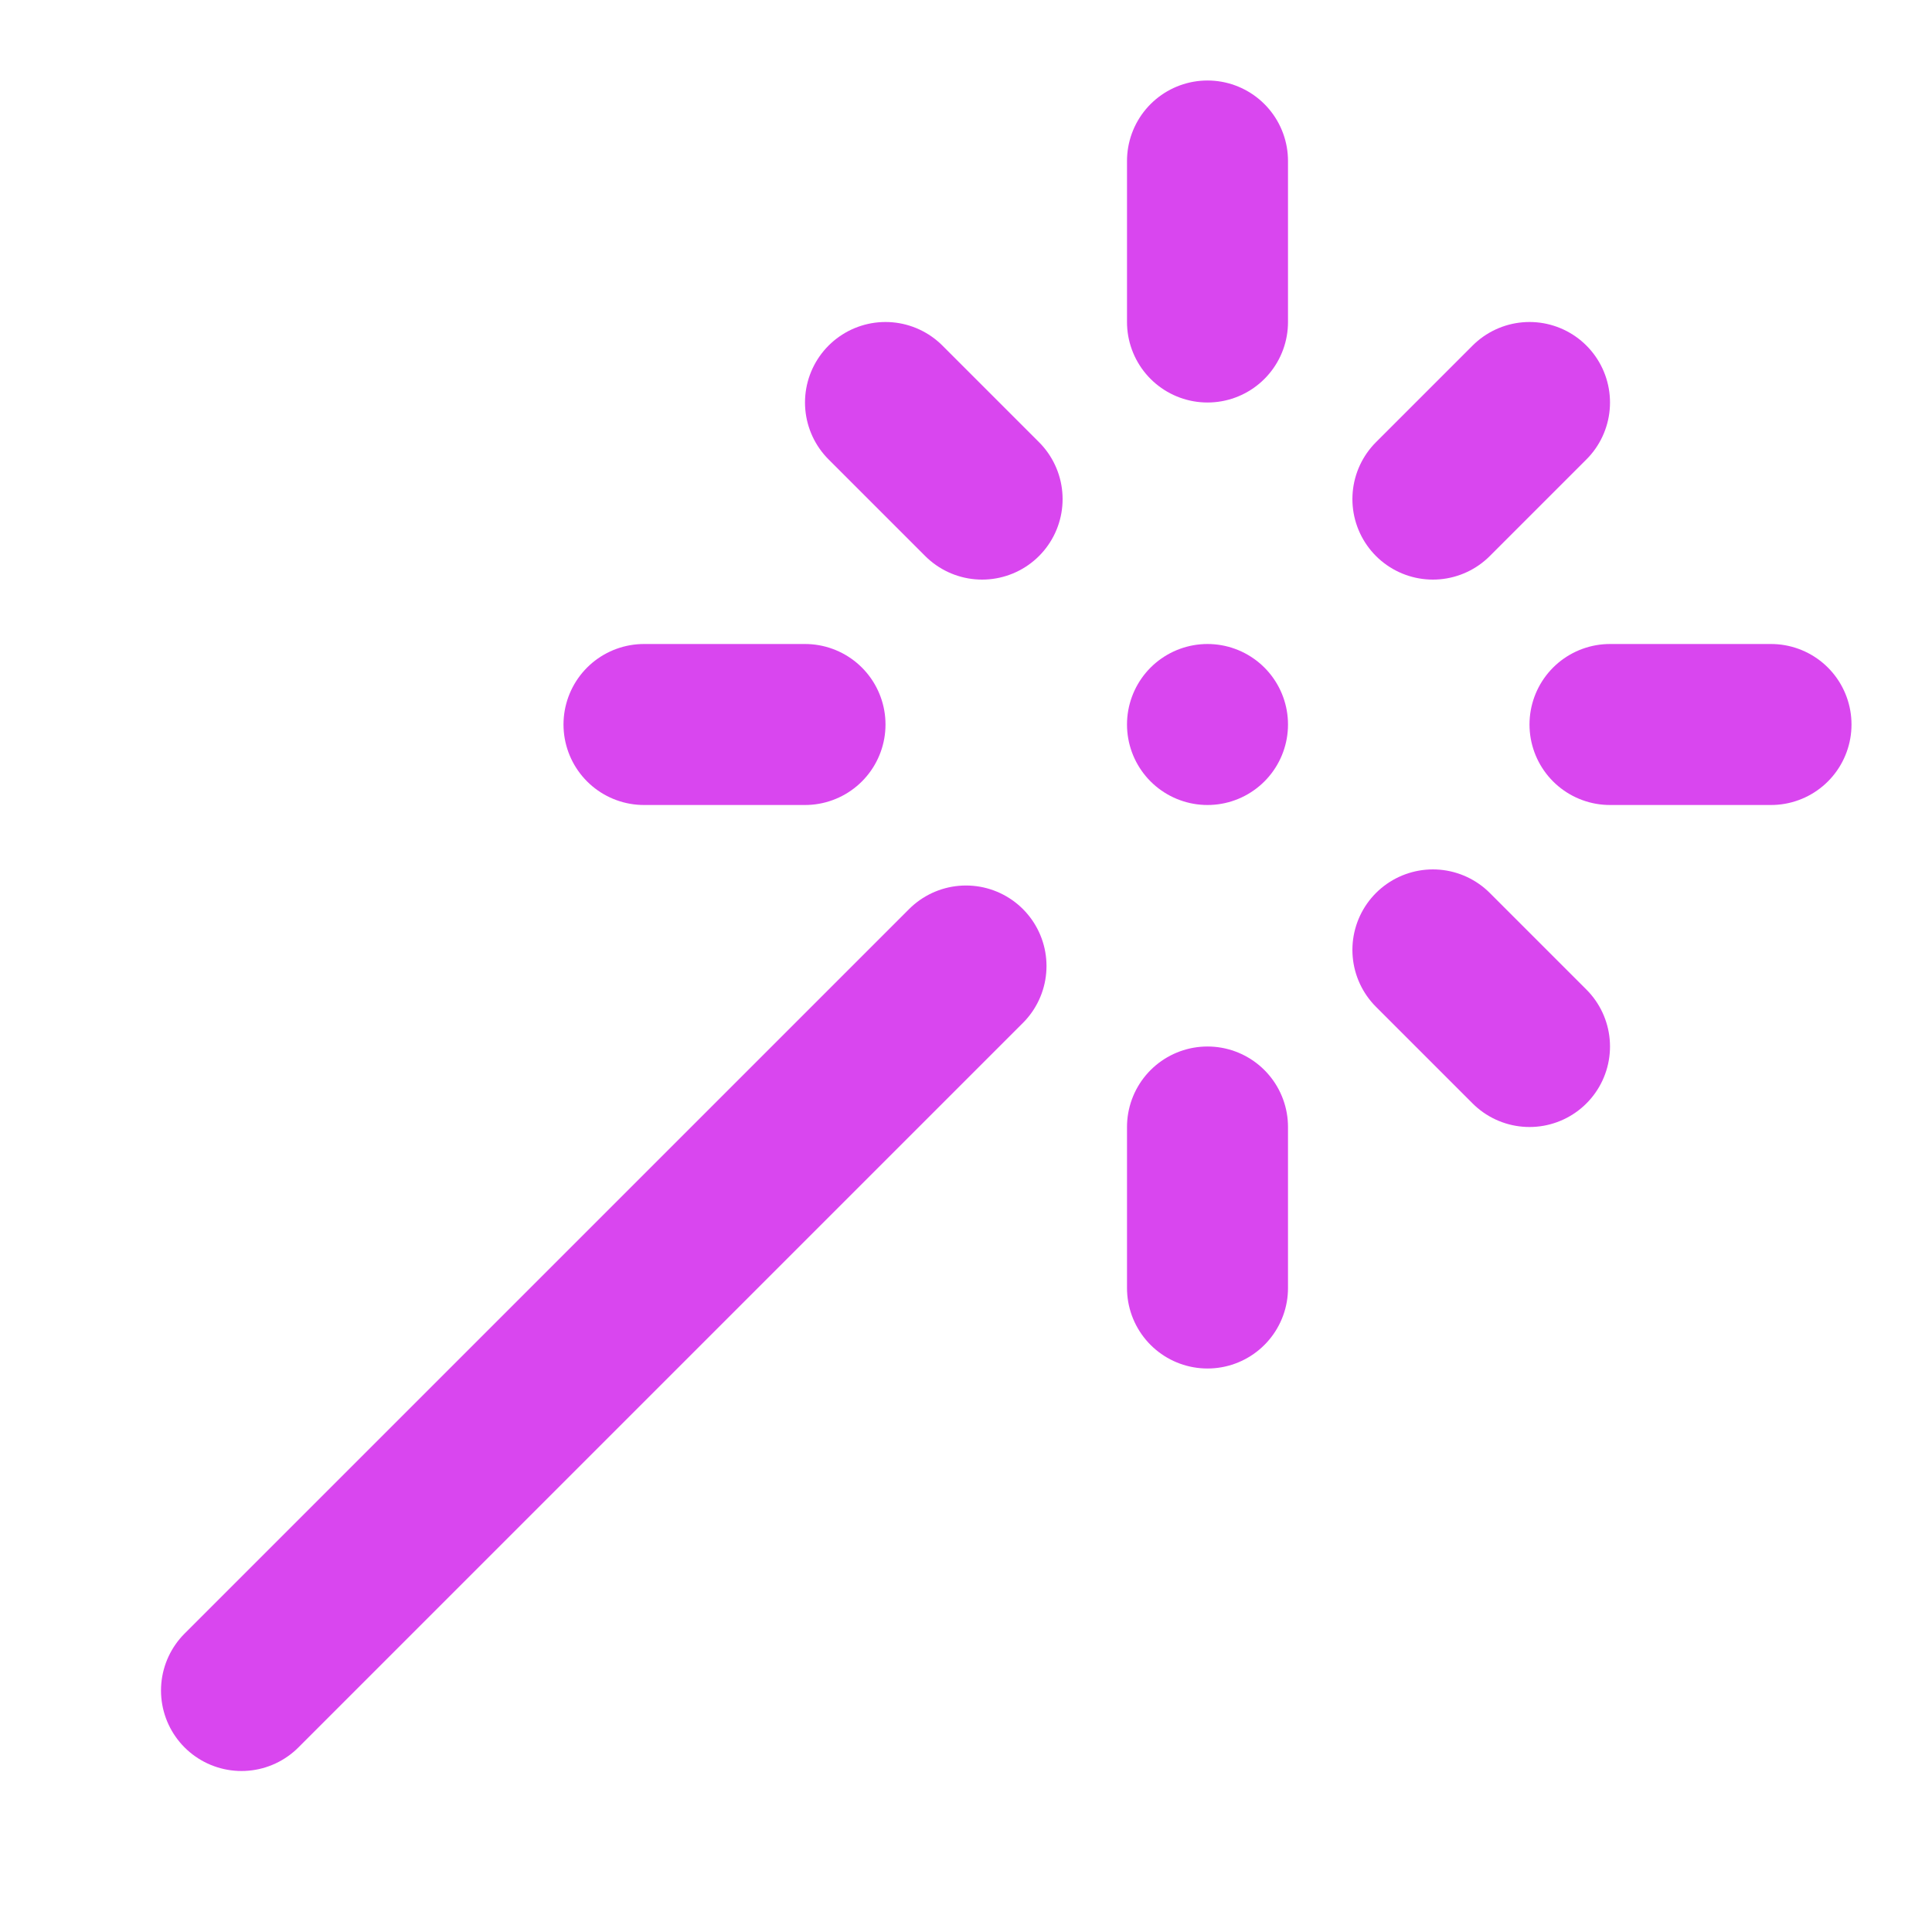
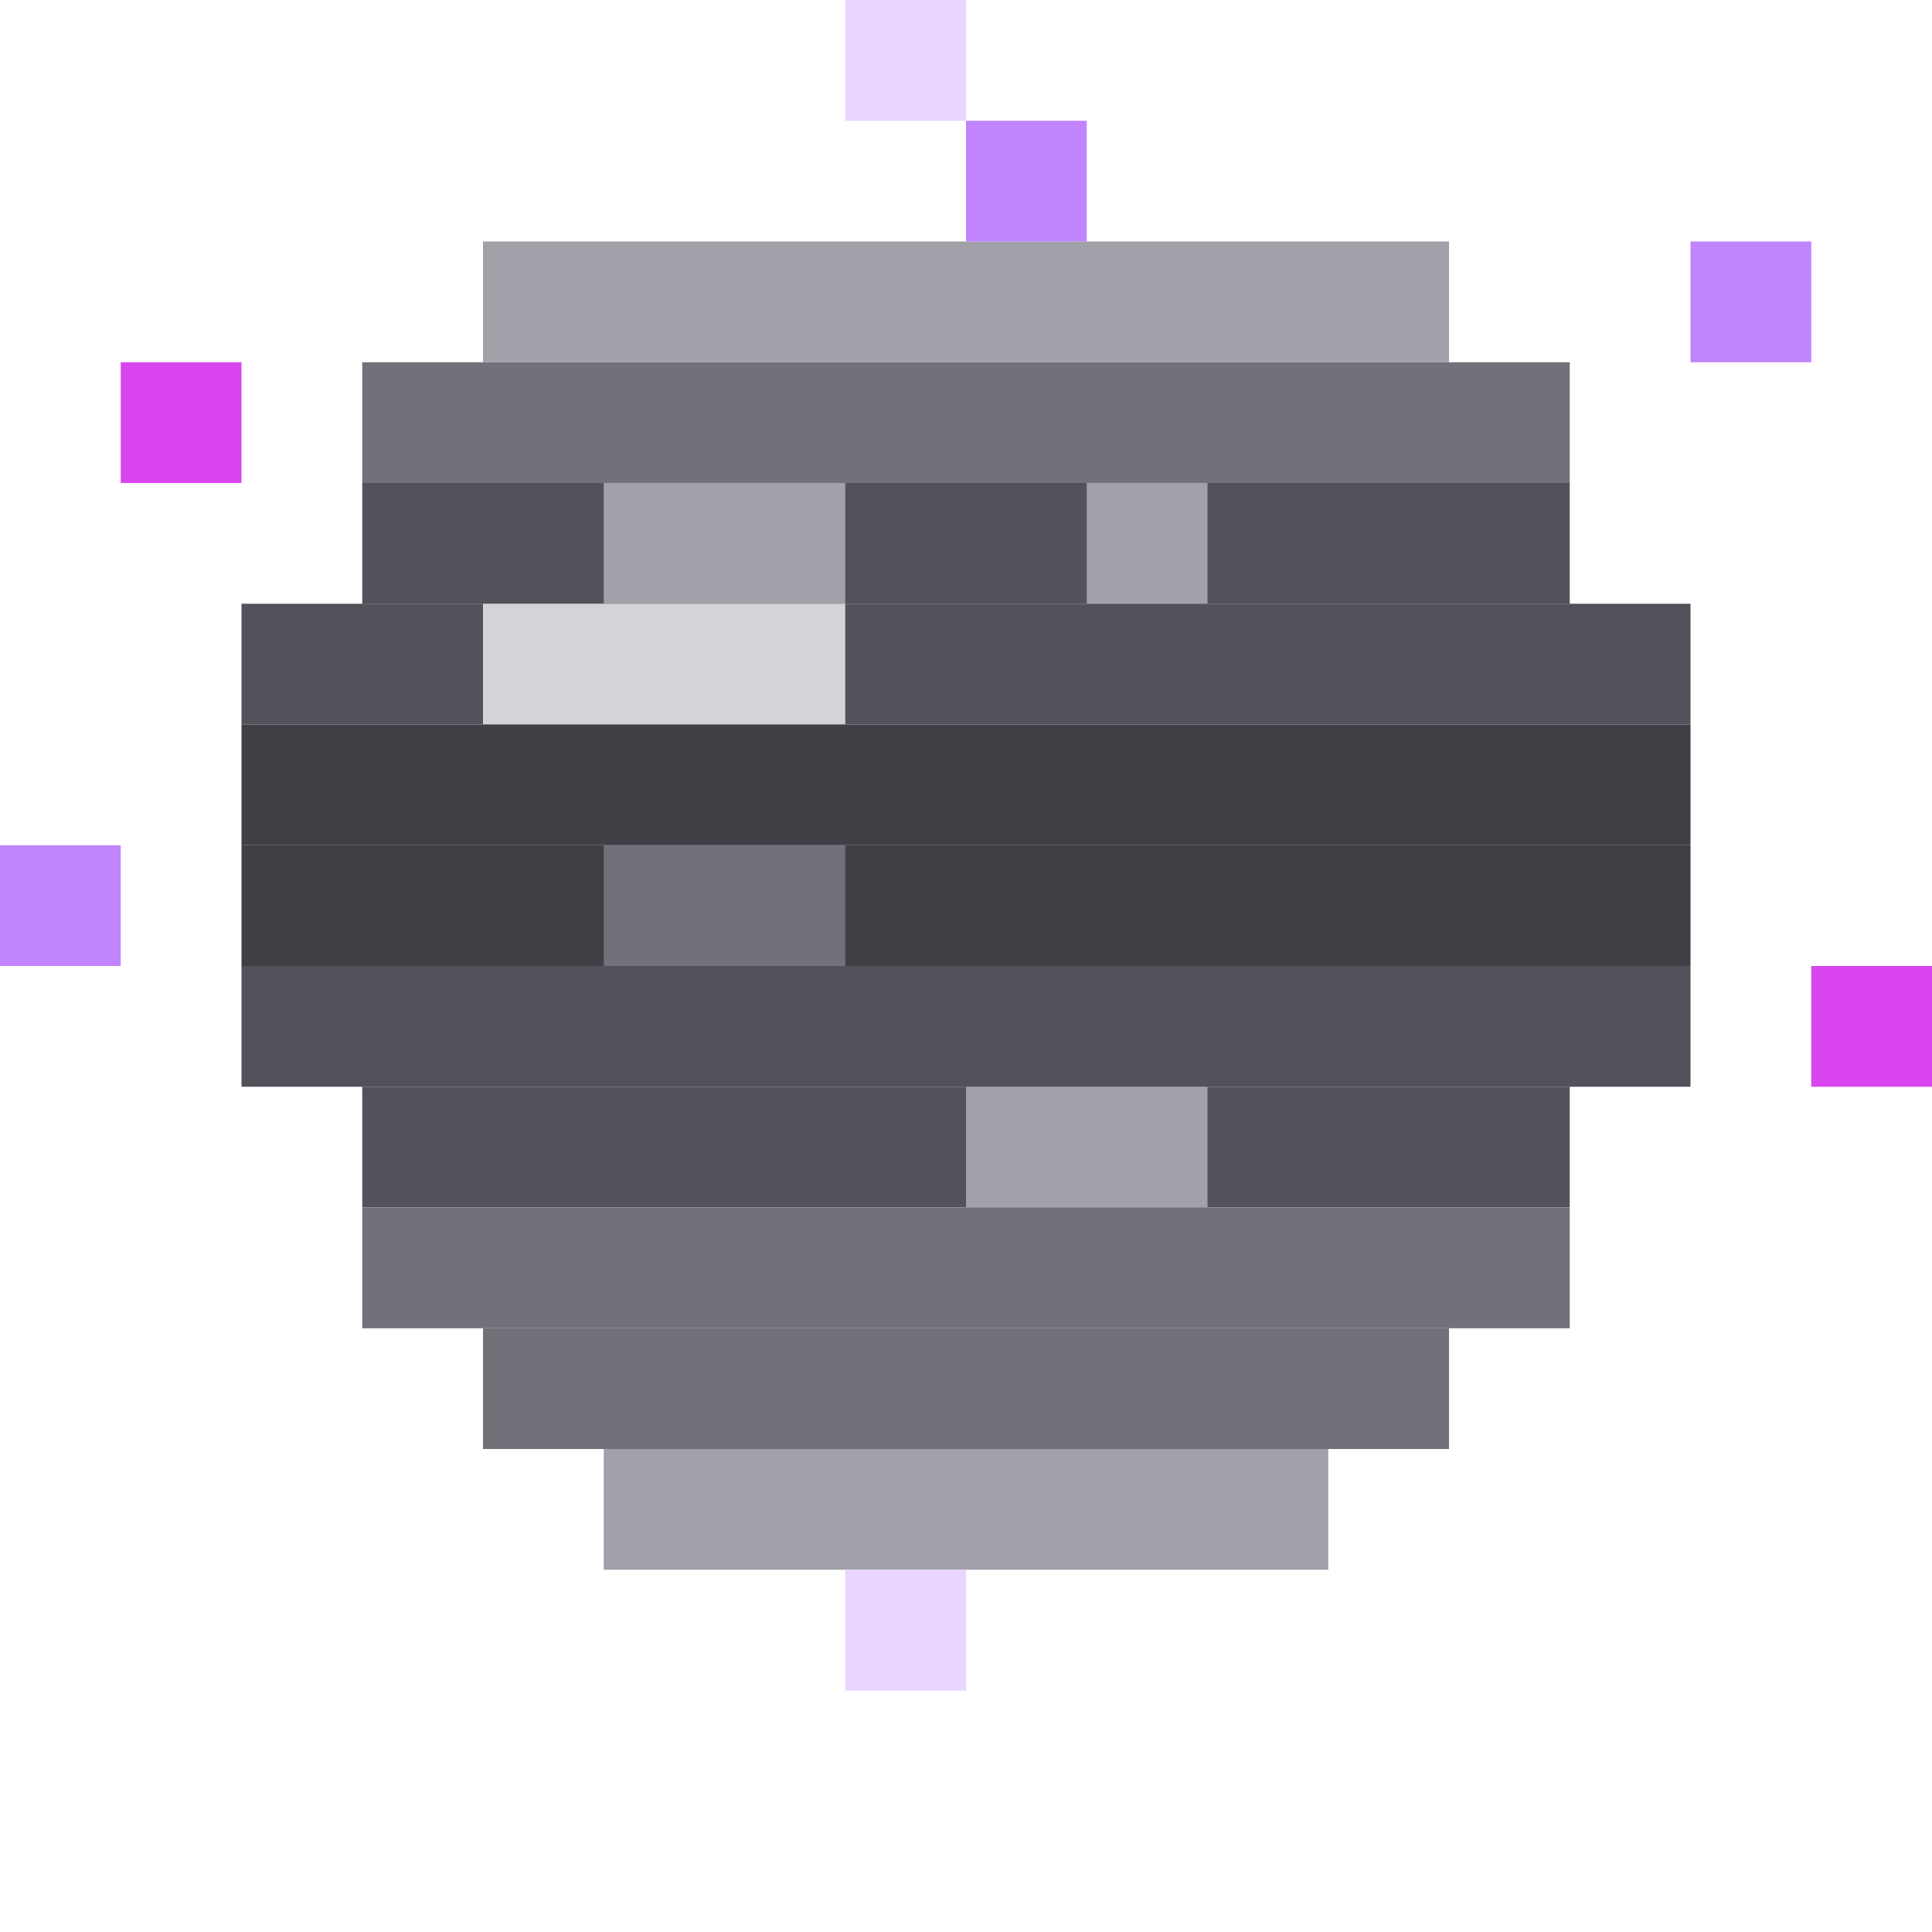
- <svg xmlns="http://www.w3.org/2000/svg" width="24" height="24" viewBox="0 0 24 24" fill="none" stroke="#d946ef" stroke-width="2" stroke-linecap="round" stroke-linejoin="round">
-   <path d="M15 4V2" />
-   <path d="M15 16v-2" />
-   <path d="M8 9h2" />
-   <path d="M20 9h2" />
-   <path d="M17.8 11.8L19 13" />
-   <path d="M15 9h0" />
-   <path d="M17.8 6.2L19 5" />
-   <path d="M3 21l9-9" />
-   <path d="M12.2 6.2L11 5" />
+ <svg xmlns="http://www.w3.org/2000/svg" width="64" height="64" viewBox="0 0 16 16">
+   <rect x="4" y="2" width="8" height="1" fill="#a1a1aa" />
+   <rect x="3" y="3" width="10" height="1" fill="#71717a" />
+   <rect x="3" y="4" width="10" height="1" fill="#52525b" />
+   <rect x="5" y="4" width="2" height="1" fill="#a1a1aa" />
+   <rect x="9" y="4" width="1" height="1" fill="#a1a1aa" />
+   <rect x="2" y="5" width="12" height="1" fill="#52525b" />
+   <rect x="4" y="5" width="3" height="1" fill="#d4d4d8" />
+   <rect x="2" y="6" width="12" height="1" fill="#3f3f46" />
+   <rect x="2" y="7" width="12" height="1" fill="#3f3f46" />
+   <rect x="5" y="7" width="2" height="1" fill="#71717a" />
+   <rect x="2" y="8" width="12" height="1" fill="#52525b" />
+   <rect x="3" y="9" width="10" height="1" fill="#52525b" />
+   <rect x="8" y="9" width="2" height="1" fill="#a1a1aa" />
+   <rect x="3" y="10" width="10" height="1" fill="#71717a" />
+   <rect x="4" y="11" width="8" height="1" fill="#71717a" />
+   <rect x="5" y="12" width="6" height="1" fill="#a1a1aa" />
+   <rect x="1" y="3" width="1" height="1" fill="#d946ef" />
+   <rect x="14" y="2" width="1" height="1" fill="#c084fc" />
+   <rect x="0" y="7" width="1" height="1" fill="#c084fc" />
+   <rect x="15" y="8" width="1" height="1" fill="#d946ef" />
+   <rect x="7" y="0" width="1" height="1" fill="#e9d5ff" />
+   <rect x="8" y="1" width="1" height="1" fill="#c084fc" />
+   <rect x="7" y="13" width="1" height="1" fill="#e9d5ff" />
</svg>
